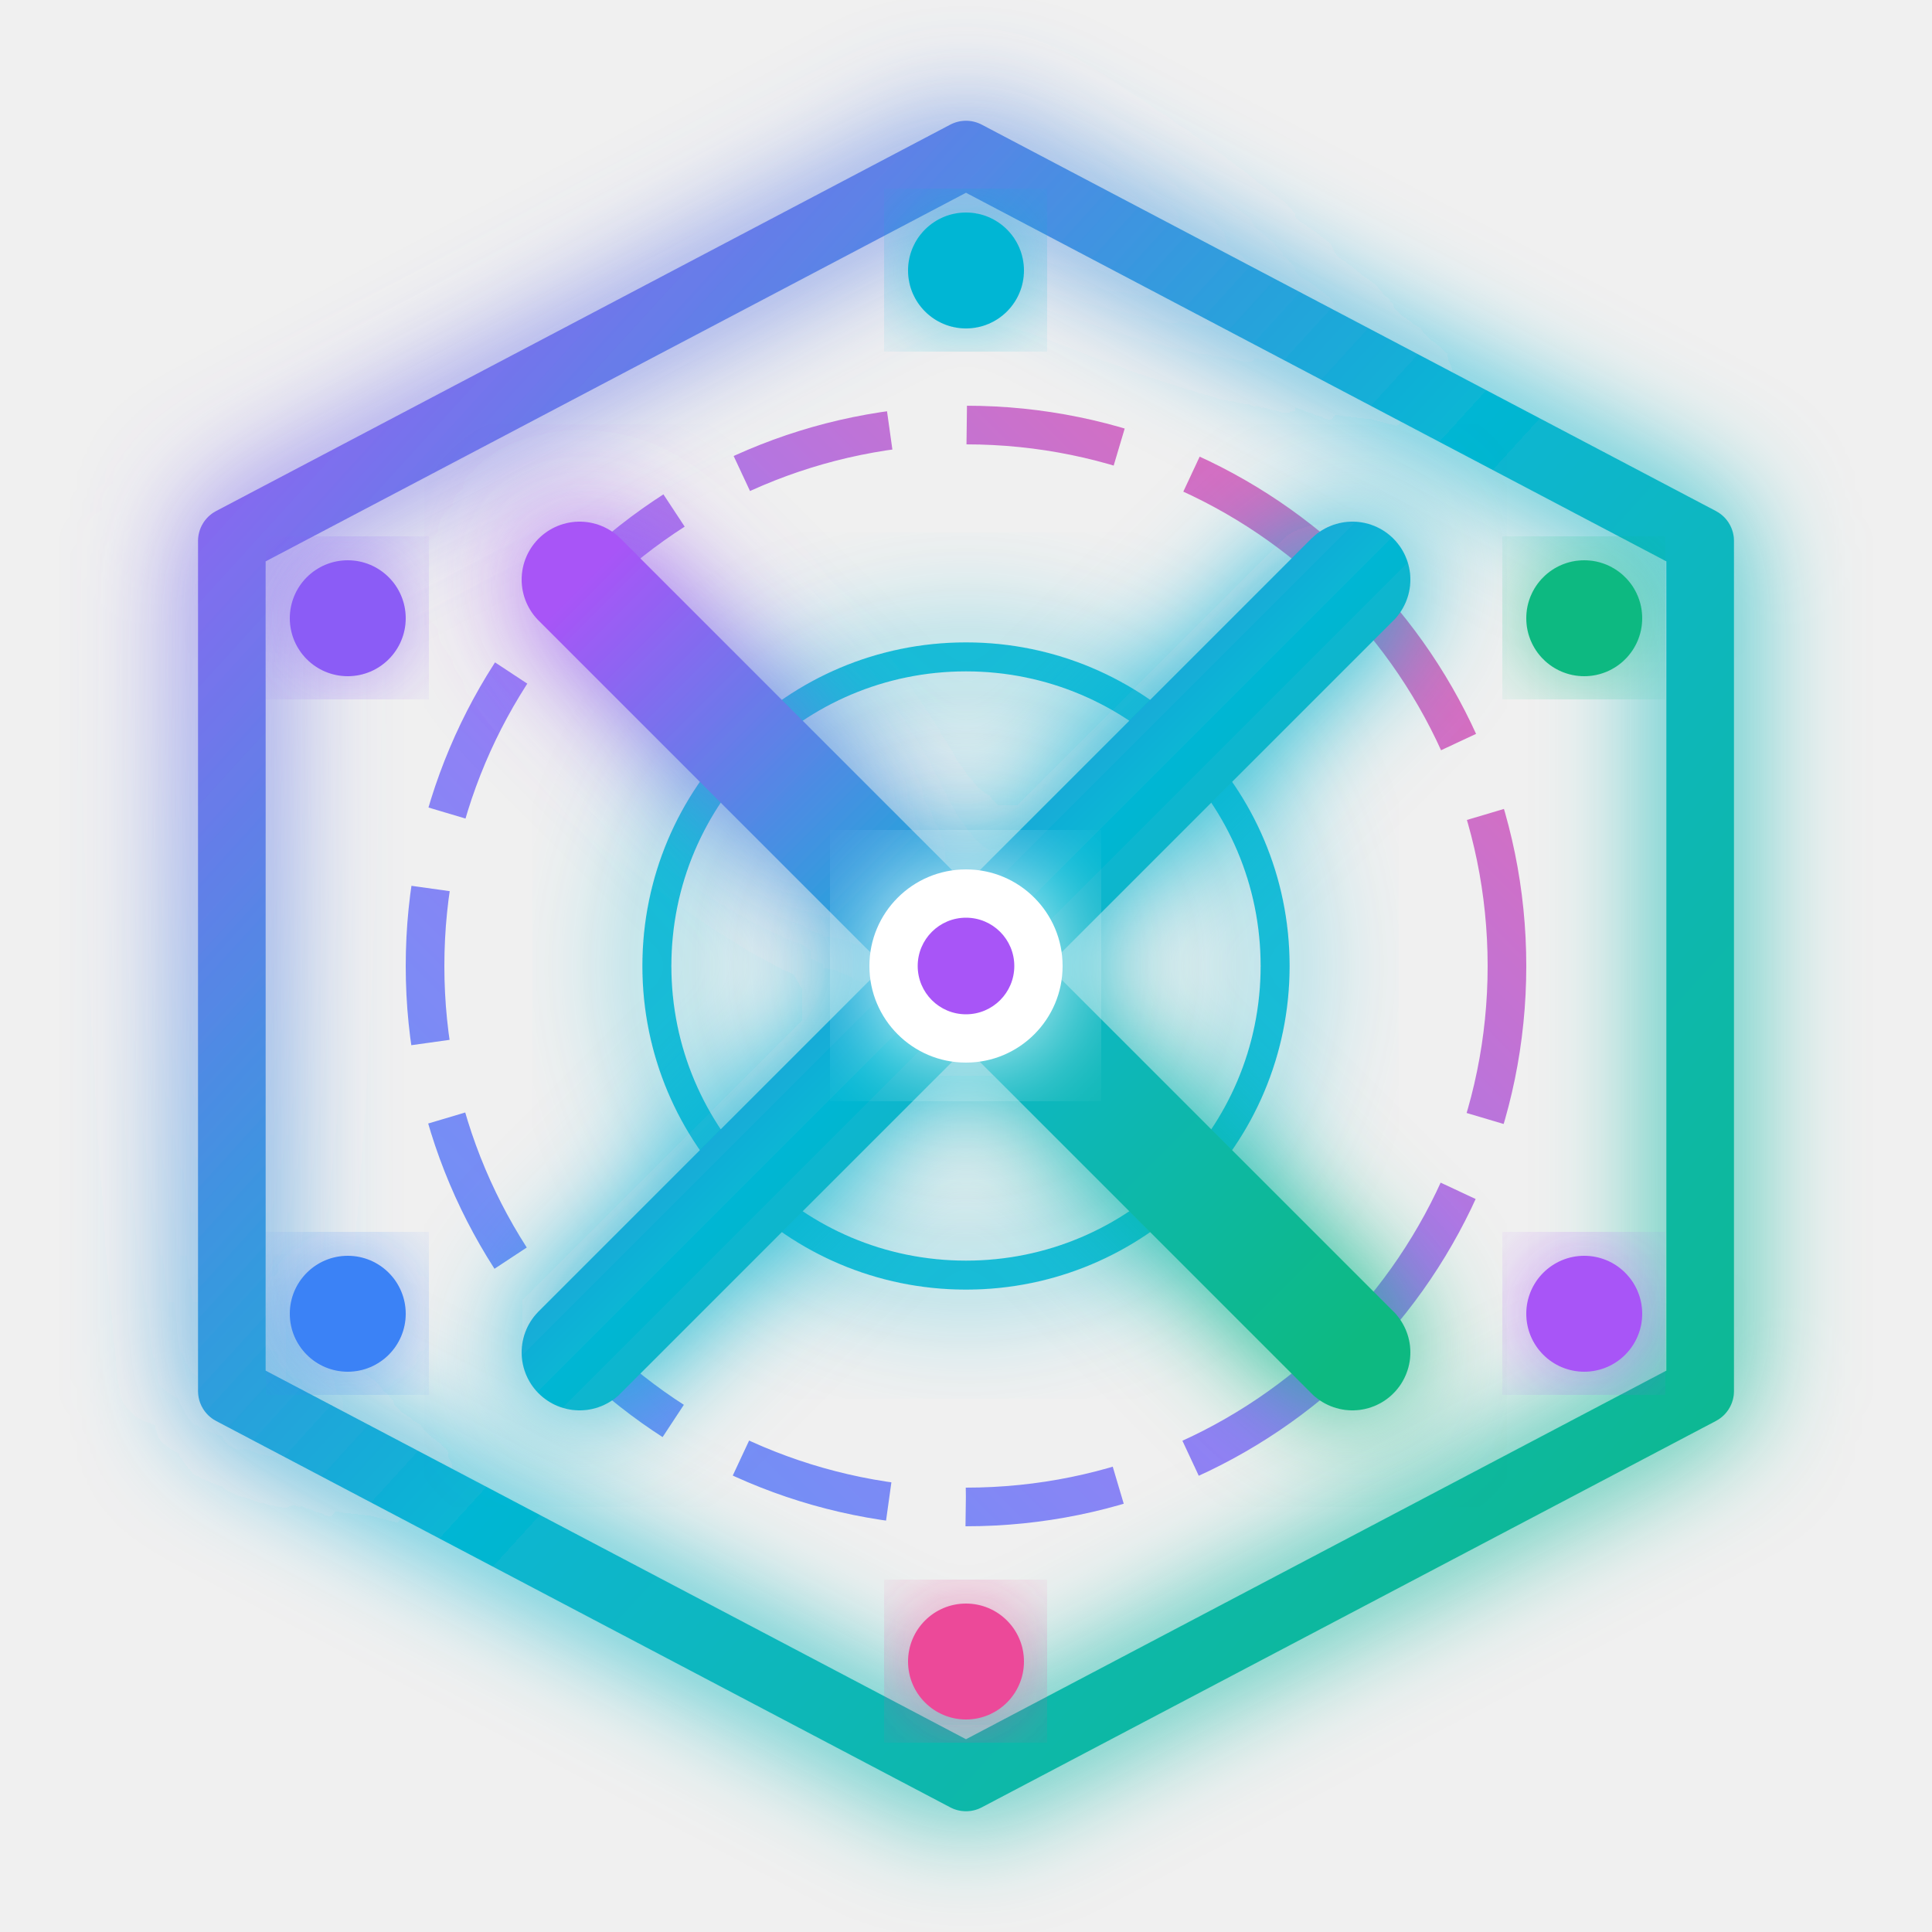
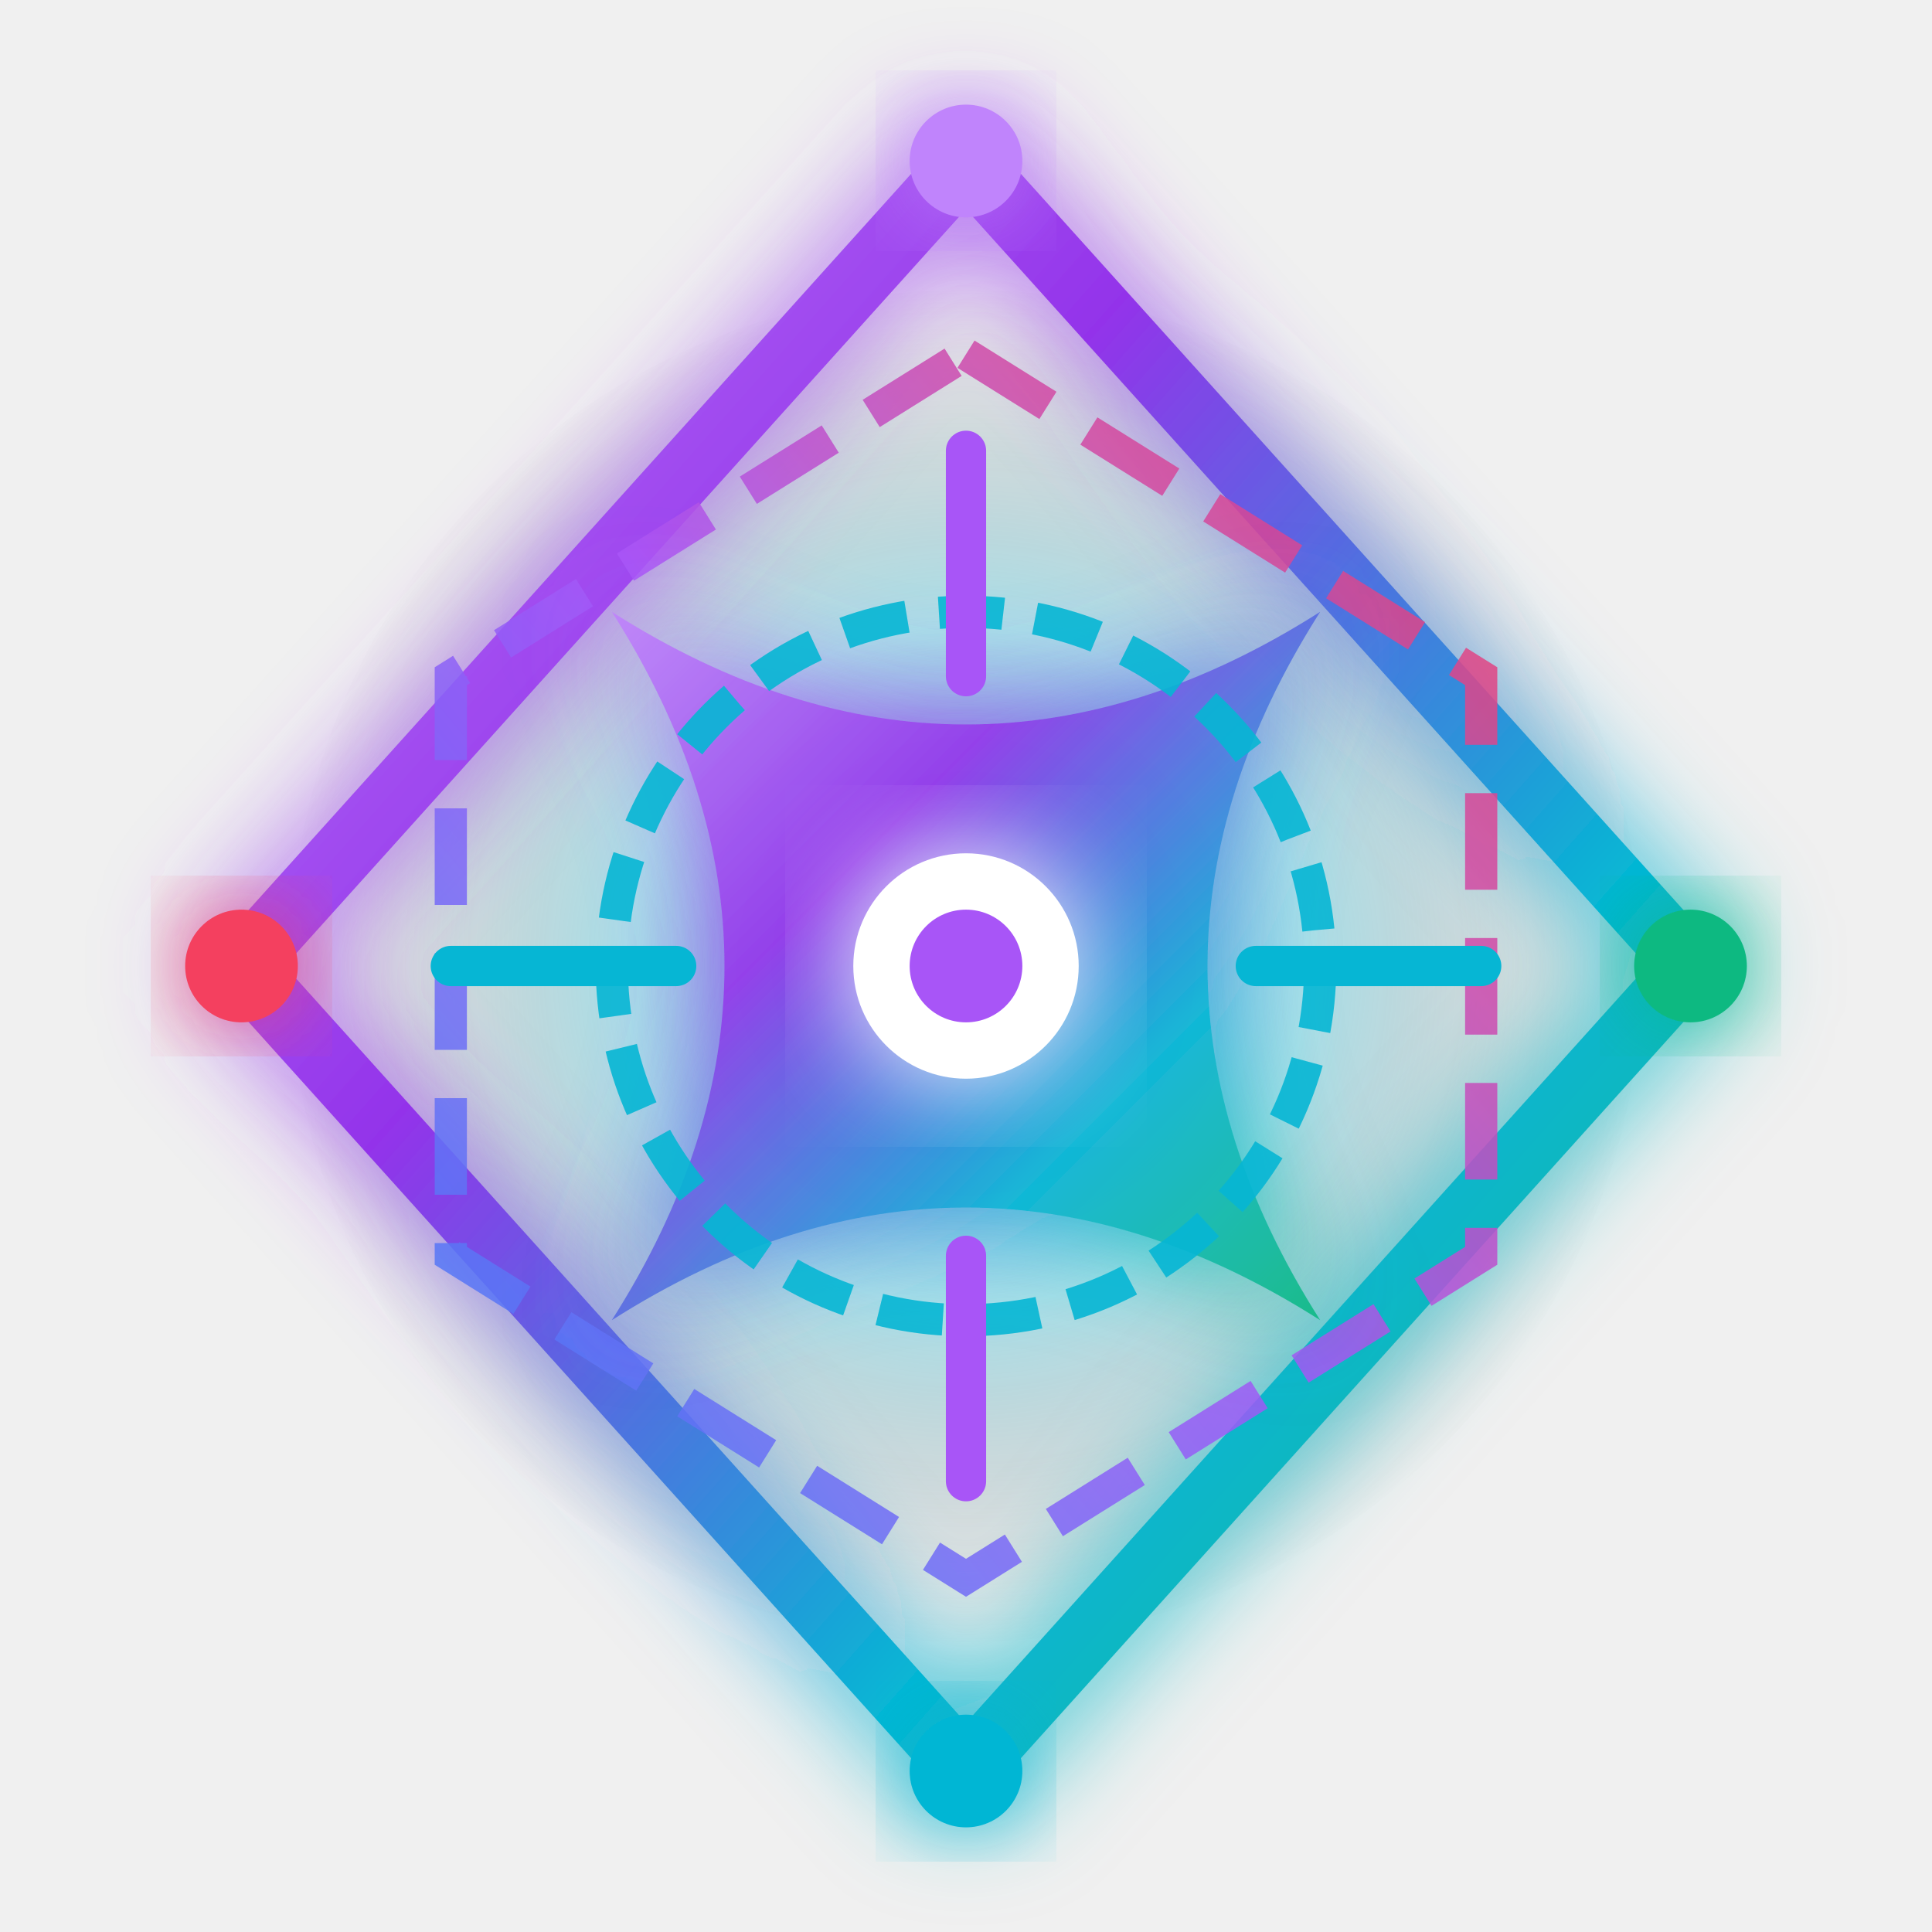
- <svg xmlns="http://www.w3.org/2000/svg" viewBox="0 0 100 100" width="100%" height="100%" fill="none">
+ <svg xmlns="http://www.w3.org/2000/svg" viewBox="0 0 120 120" width="100%" height="100%" fill="none">
  <defs>
-     <linearGradient id="jhx-grad-1" x1="0%" y1="0%" x2="100%" y2="100%">
-       <stop offset="0%" stop-color="#a855f7" />
-       <stop offset="50%" stop-color="#06b6d4" />
+     <linearGradient id="jhx-main-grad" x1="0%" y1="0%" x2="100%" y2="100%">
+       <stop offset="0%" stop-color="#c084fc" />
+       <stop offset="35%" stop-color="#9333ea" />
+       <stop offset="70%" stop-color="#06b6d4" />
      <stop offset="100%" stop-color="#10b981" />
    </linearGradient>
-     <linearGradient id="jhx-grad-2" x1="100%" y1="0%" x2="0%" y2="100%">
-       <stop offset="0%" stop-color="#ec4899" />
-       <stop offset="50%" stop-color="#8b5cf6" />
+     <linearGradient id="jhx-accent-grad" x1="100%" y1="0%" x2="0%" y2="100%">
+       <stop offset="0%" stop-color="#f43f5e" />
+       <stop offset="50%" stop-color="#a855f7" />
      <stop offset="100%" stop-color="#3b82f6" />
    </linearGradient>
-     <filter id="jhx-glow" x="-20%" y="-20%" width="140%" height="140%">
-       <feGaussianBlur stdDeviation="3" result="blur" />
+     <radialGradient id="jhx-core-glow" cx="50%" cy="50%" r="50%">
+       <stop offset="0%" stop-color="#a855f7" stop-opacity="0.8" />
+       <stop offset="50%" stop-color="#06b6d4" stop-opacity="0.3" />
+       <stop offset="100%" stop-color="#000000" stop-opacity="0" />
+     </radialGradient>
+     <filter id="jhx-glow-filter" x="-30%" y="-30%" width="160%" height="160%">
+       <feGaussianBlur stdDeviation="3.5" result="blur" />
      <feComposite in="SourceGraphic" in2="blur" operator="over" />
    </filter>
  </defs>
-   <polygon points="50,8 88,28 88,72 50,92 12,72 12,28" stroke="url(#jhx-grad-1)" stroke-width="3.5" stroke-linecap="round" stroke-linejoin="round" filter="url(#jhx-glow)" />
-   <circle cx="50" cy="50" r="28" stroke="url(#jhx-grad-2)" stroke-width="2" stroke-dasharray="8 4" opacity="0.8" />
-   <circle cx="50" cy="50" r="16" stroke="#06b6d4" stroke-width="1.5" opacity="0.9" filter="url(#jhx-glow)" />
-   <path d="M 30,30 L 70,70 M 70,30 L 30,70" stroke="url(#jhx-grad-1)" stroke-width="6" stroke-linecap="round" filter="url(#jhx-glow)" />
-   <circle cx="50" cy="50" r="5" fill="#ffffff" filter="url(#jhx-glow)" />
-   <circle cx="50" cy="50" r="2.5" fill="#a855f7" />
-   <circle cx="50" cy="14" r="3" fill="#06b6d4" filter="url(#jhx-glow)" />
-   <circle cx="82" cy="32" r="3" fill="#10b981" filter="url(#jhx-glow)" />
-   <circle cx="82" cy="68" r="3" fill="#a855f7" filter="url(#jhx-glow)" />
-   <circle cx="50" cy="86" r="3" fill="#ec4899" filter="url(#jhx-glow)" />
-   <circle cx="18" cy="68" r="3" fill="#3b82f6" filter="url(#jhx-glow)" />
-   <circle cx="18" cy="32" r="3" fill="#8b5cf6" filter="url(#jhx-glow)" />
+   <circle cx="60" cy="60" r="42" fill="url(#jhx-core-glow)" />
+   <path d="M 60,10 L 105,60 L 60,110 L 15,60 Z" stroke="url(#jhx-main-grad)" stroke-width="4" stroke-linejoin="round" filter="url(#jhx-glow-filter)" />
+   <polygon points="60,22 92,42 92,78 60,98 28,78 28,42" stroke="url(#jhx-accent-grad)" stroke-width="2" stroke-dasharray="6 3" opacity="0.85" />
+   <path d="M 38,38 Q 60,52 82,38 Q 68,60 82,82 Q 60,68 38,82 Q 52,60 38,38 Z" fill="url(#jhx-main-grad)" opacity="0.9" filter="url(#jhx-glow-filter)" />
+   <circle cx="60" cy="60" r="22" stroke="#06b6d4" stroke-width="2" stroke-dasharray="4 2" opacity="0.9" />
+   <line x1="60" y1="28" x2="60" y2="42" stroke="#a855f7" stroke-width="2.5" stroke-linecap="round" />
+   <line x1="60" y1="78" x2="60" y2="92" stroke="#a855f7" stroke-width="2.5" stroke-linecap="round" />
+   <line x1="28" y1="60" x2="42" y2="60" stroke="#06b6d4" stroke-width="2.5" stroke-linecap="round" />
+   <line x1="78" y1="60" x2="92" y2="60" stroke="#06b6d4" stroke-width="2.5" stroke-linecap="round" />
+   <circle cx="60" cy="60" r="7" fill="#ffffff" filter="url(#jhx-glow-filter)" />
+   <circle cx="60" cy="60" r="3.5" fill="#a855f7" />
+   <circle cx="60" cy="10" r="3.5" fill="#c084fc" filter="url(#jhx-glow-filter)" />
+   <circle cx="105" cy="60" r="3.5" fill="#10b981" filter="url(#jhx-glow-filter)" />
+   <circle cx="60" cy="110" r="3.5" fill="#06b6d4" filter="url(#jhx-glow-filter)" />
+   <circle cx="15" cy="60" r="3.5" fill="#f43f5e" filter="url(#jhx-glow-filter)" />
</svg>
